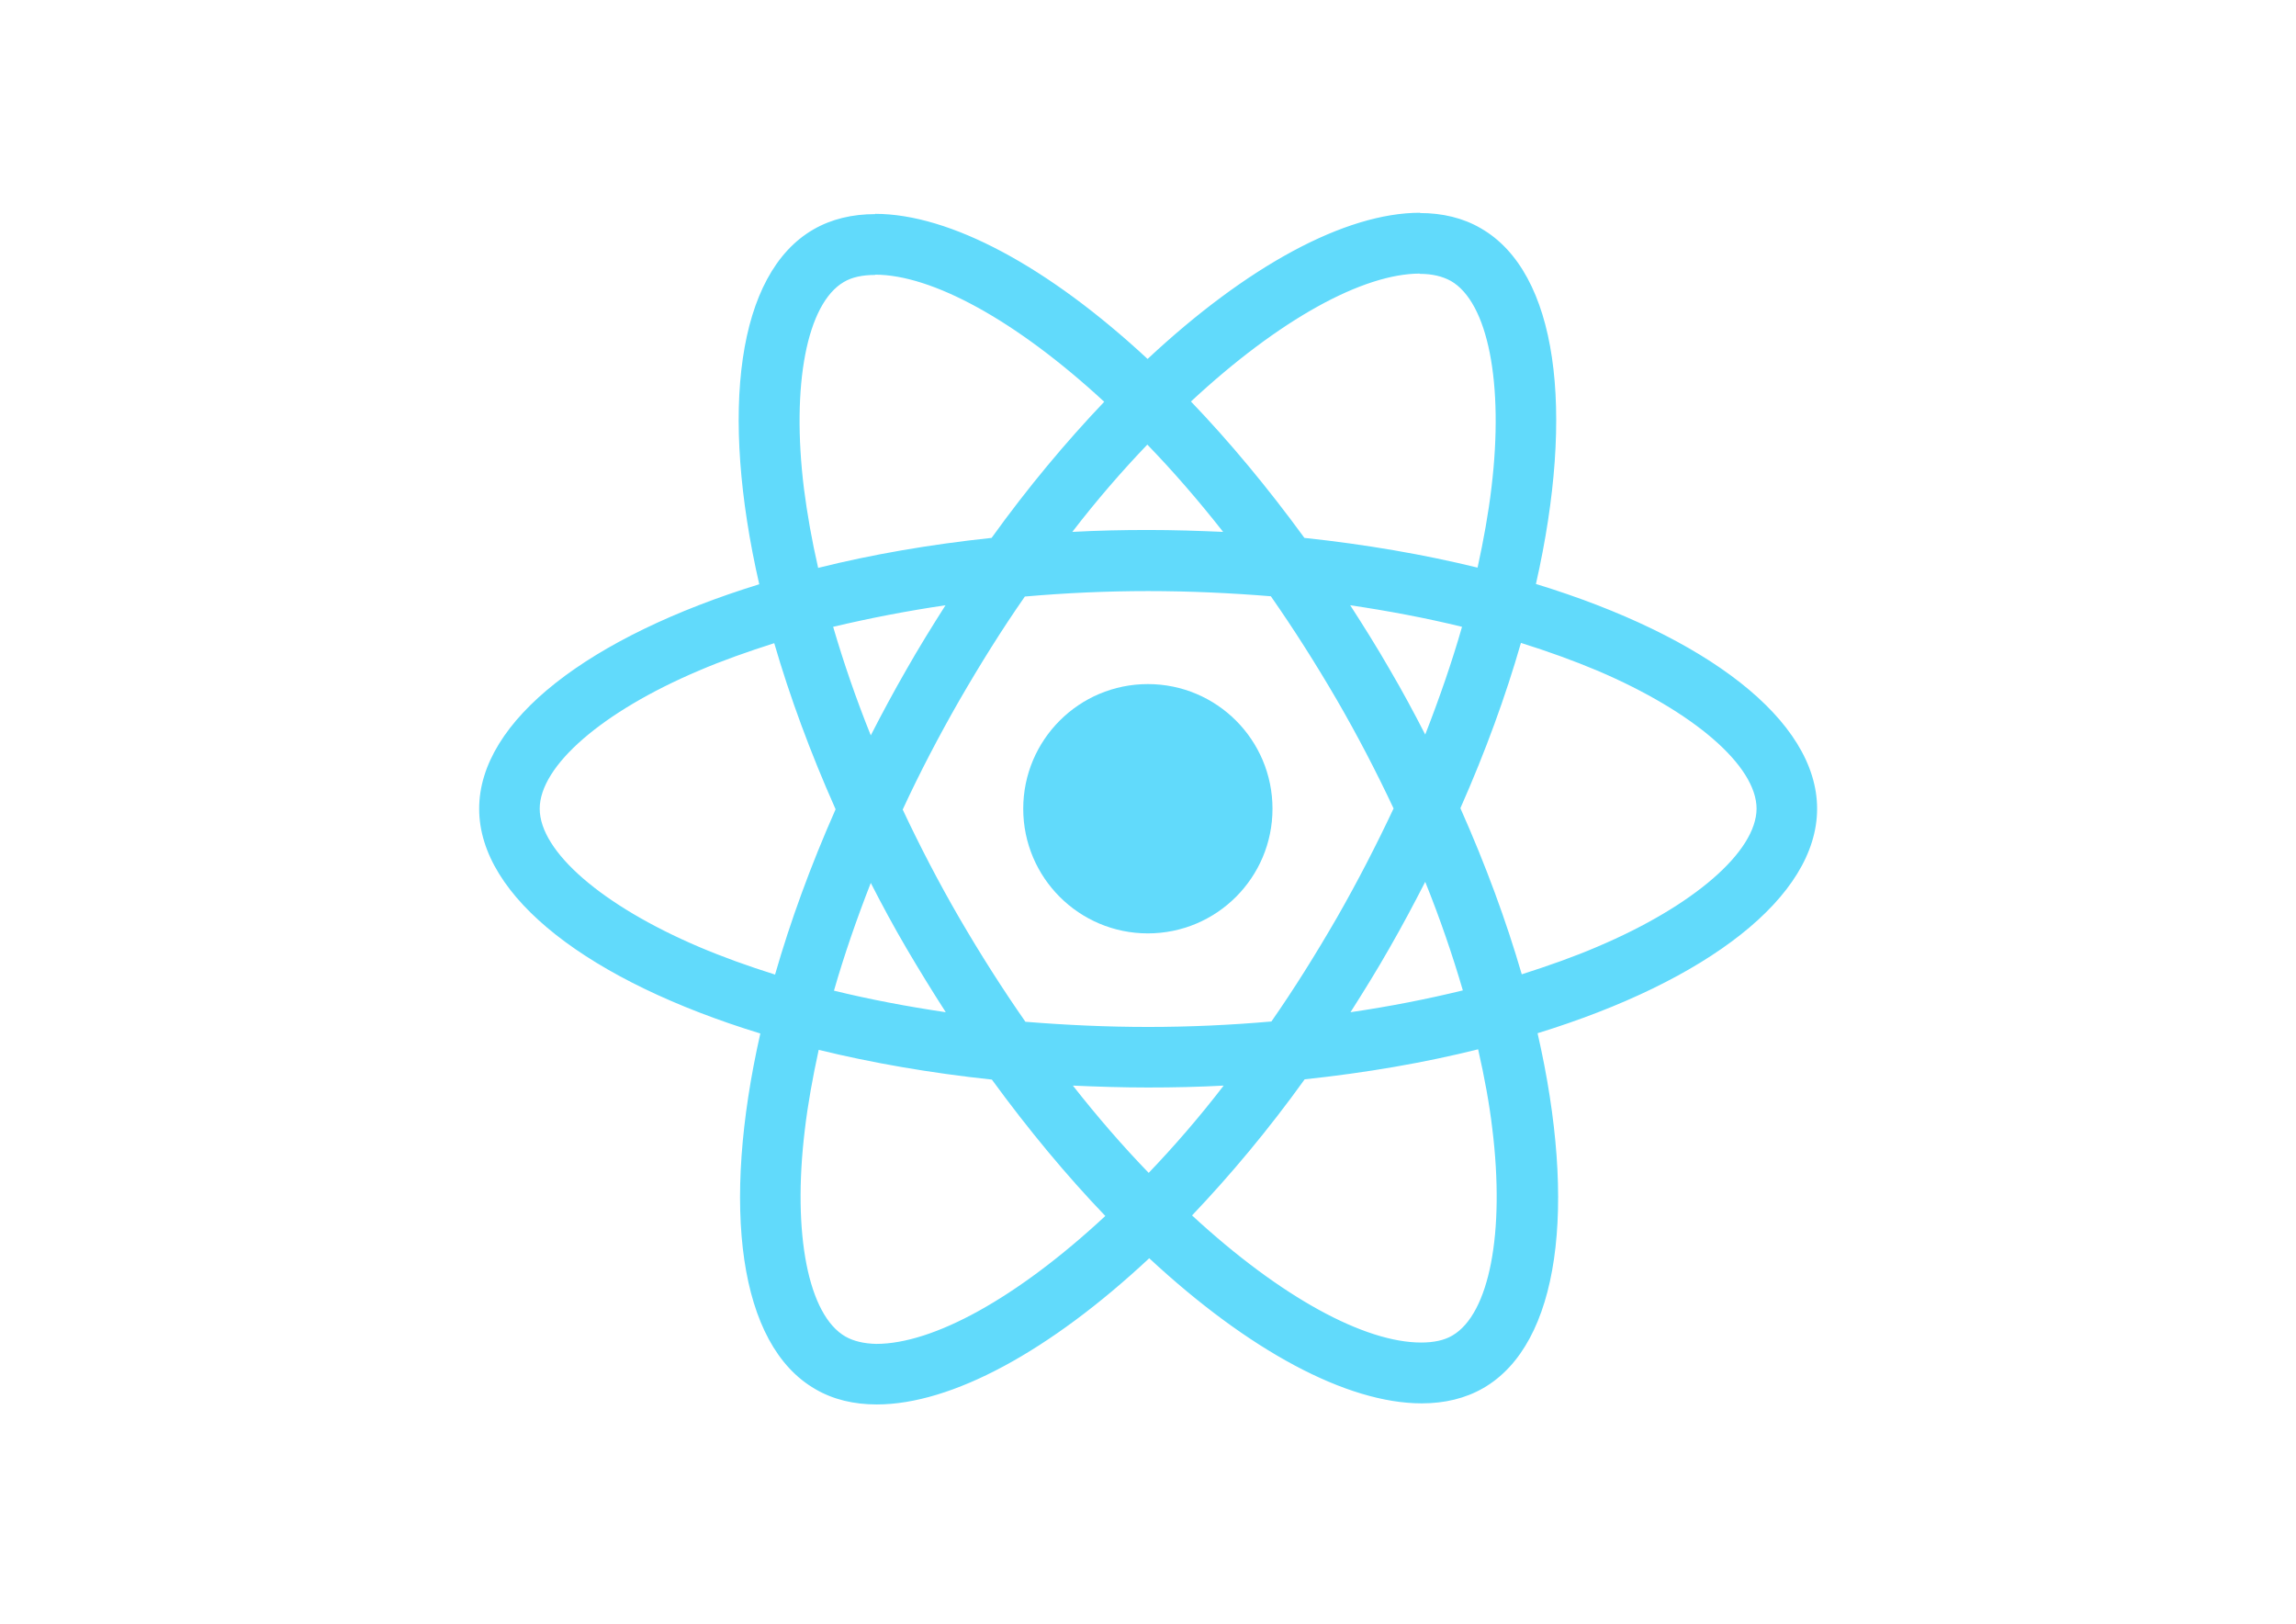
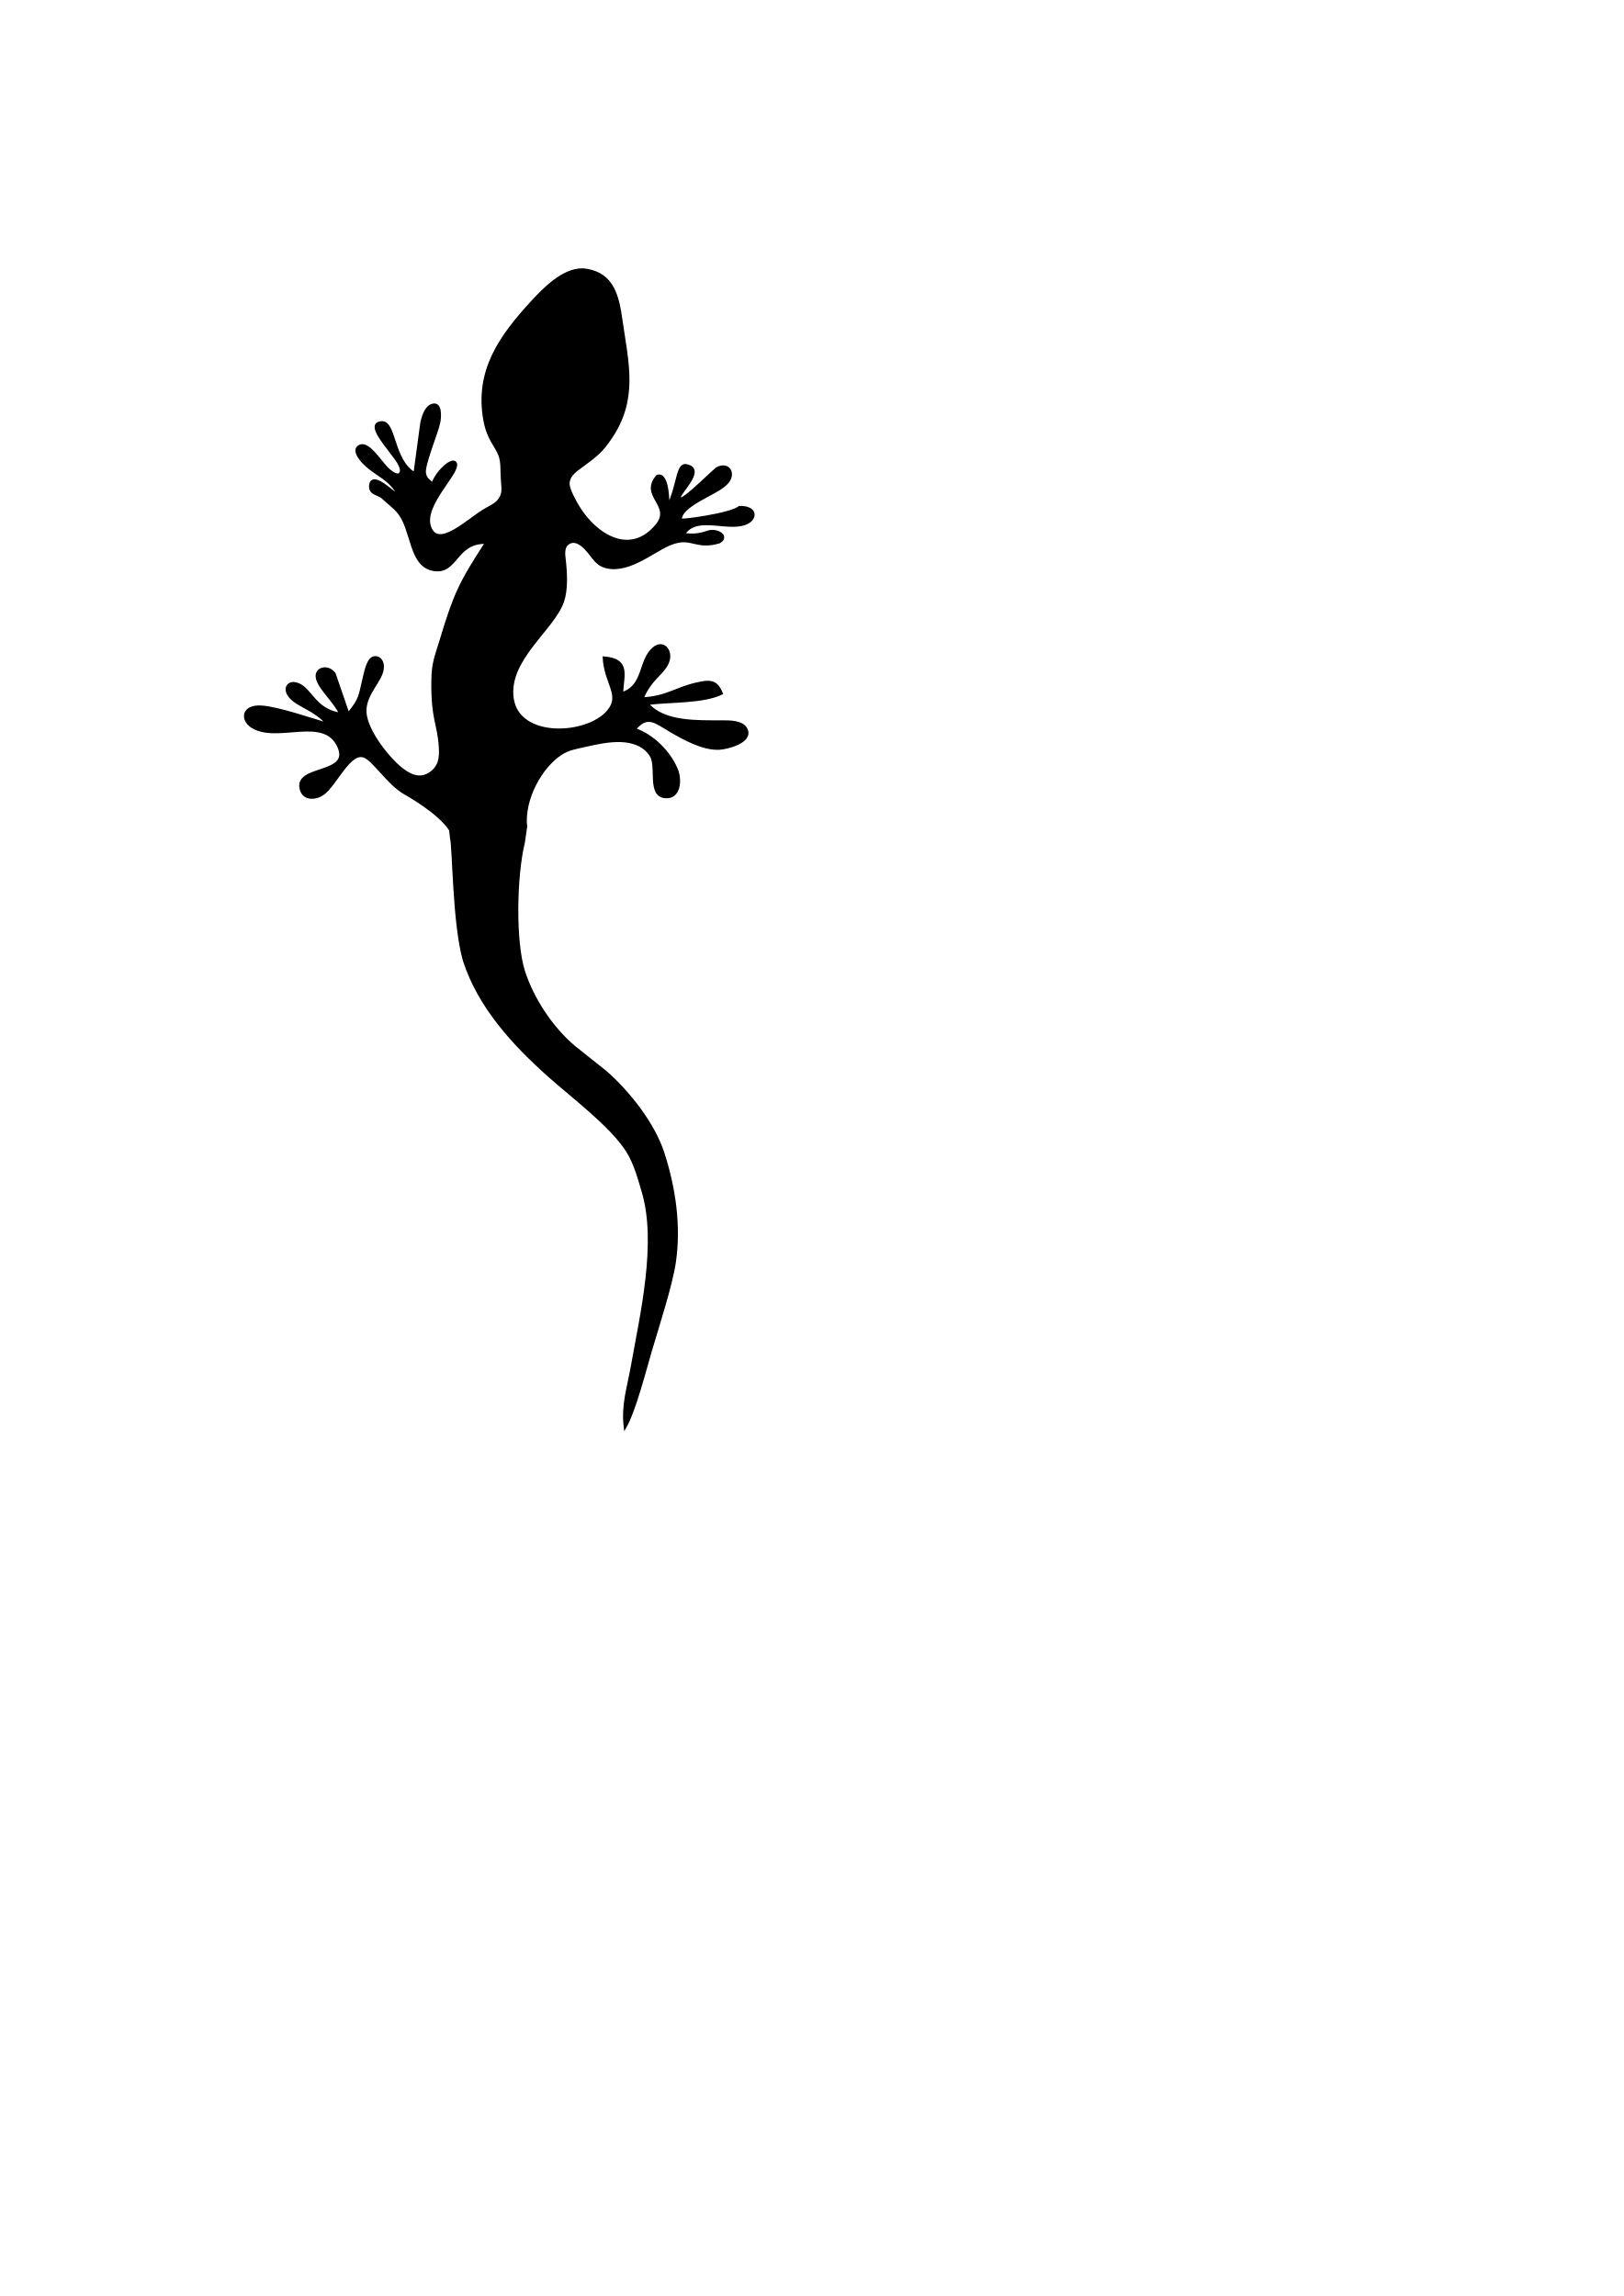
- <svg xmlns="http://www.w3.org/2000/svg" viewBox="0 0 841.9 595.3">
-   <g fill="#61DAFB">
-     <path d="M666.3 296.5c0-32.5-40.7-63.3-103.1-82.4 14.4-63.6 8-114.2-20.2-130.4-6.5-3.8-14.1-5.6-22.4-5.6v22.3c4.6 0 8.3.9 11.4 2.6 13.6 7.8 19.5 37.5 14.9 75.7-1.1 9.4-2.9 19.3-5.1 29.4-19.6-4.8-41-8.5-63.5-10.9-13.5-18.5-27.5-35.3-41.6-50 32.6-30.3 63.2-46.9 84-46.9V78c-27.5 0-63.5 19.6-99.9 53.6-36.4-33.8-72.4-53.2-99.9-53.2v22.3c20.7 0 51.4 16.5 84 46.6-14 14.7-28 31.4-41.3 49.9-22.6 2.4-44 6.1-63.6 11-2.3-10-4-19.7-5.2-29-4.7-38.2 1.1-67.9 14.6-75.8 3-1.8 6.9-2.6 11.5-2.6V78.5c-8.4 0-16 1.8-22.6 5.6-28.1 16.2-34.4 66.7-19.9 130.1-62.2 19.2-102.7 49.9-102.7 82.3 0 32.5 40.7 63.3 103.1 82.4-14.4 63.6-8 114.2 20.2 130.4 6.5 3.8 14.1 5.6 22.5 5.6 27.5 0 63.5-19.6 99.9-53.6 36.4 33.8 72.4 53.2 99.9 53.2 8.4 0 16-1.8 22.6-5.6 28.1-16.2 34.4-66.7 19.9-130.1 62-19.1 102.5-49.9 102.5-82.3zm-130.2-66.7c-3.7 12.9-8.3 26.2-13.5 39.5-4.1-8-8.4-16-13.1-24-4.6-8-9.5-15.8-14.4-23.4 14.2 2.1 27.9 4.7 41 7.9zm-45.8 106.5c-7.8 13.5-15.8 26.3-24.1 38.2-14.9 1.3-30 2-45.2 2-15.1 0-30.2-.7-45-1.9-8.3-11.9-16.4-24.6-24.2-38-7.6-13.1-14.5-26.4-20.8-39.8 6.2-13.4 13.2-26.8 20.7-39.9 7.8-13.5 15.8-26.3 24.1-38.2 14.9-1.3 30-2 45.2-2 15.1 0 30.2.7 45 1.9 8.3 11.9 16.4 24.6 24.2 38 7.6 13.1 14.5 26.4 20.8 39.8-6.3 13.4-13.2 26.8-20.7 39.9zm32.3-13c5.4 13.4 10 26.8 13.8 39.8-13.1 3.2-26.9 5.9-41.2 8 4.9-7.7 9.8-15.6 14.4-23.7 4.6-8 8.9-16.1 13-24.1zM421.2 430c-9.3-9.6-18.6-20.3-27.8-32 9 .4 18.2.7 27.5.7 9.4 0 18.7-.2 27.8-.7-9 11.7-18.3 22.4-27.5 32zm-74.4-58.9c-14.2-2.1-27.9-4.7-41-7.9 3.7-12.9 8.3-26.2 13.5-39.5 4.1 8 8.4 16 13.1 24 4.7 8 9.5 15.8 14.4 23.4zM420.7 163c9.3 9.6 18.6 20.3 27.8 32-9-.4-18.2-.7-27.5-.7-9.4 0-18.7.2-27.8.7 9-11.7 18.3-22.4 27.5-32zm-74 58.9c-4.9 7.7-9.8 15.6-14.4 23.7-4.6 8-8.9 16-13 24-5.4-13.4-10-26.8-13.8-39.8 13.1-3.1 26.9-5.8 41.2-7.9zm-90.5 125.2c-35.4-15.1-58.3-34.9-58.3-50.6 0-15.7 22.9-35.6 58.3-50.6 8.6-3.7 18-7 27.7-10.1 5.7 19.6 13.2 40 22.5 60.9-9.2 20.8-16.6 41.1-22.2 60.6-9.9-3.1-19.3-6.5-28-10.2zM310 490c-13.6-7.8-19.5-37.5-14.9-75.7 1.1-9.4 2.9-19.3 5.1-29.4 19.6 4.8 41 8.5 63.5 10.9 13.5 18.5 27.5 35.3 41.6 50-32.6 30.3-63.2 46.9-84 46.9-4.5-.1-8.3-1-11.3-2.7zm237.2-76.2c4.7 38.2-1.1 67.9-14.6 75.8-3 1.8-6.9 2.6-11.5 2.6-20.7 0-51.4-16.5-84-46.6 14-14.7 28-31.4 41.3-49.9 22.6-2.4 44-6.1 63.6-11 2.3 10.1 4.1 19.8 5.2 29.1zm38.5-66.7c-8.6 3.7-18 7-27.7 10.1-5.7-19.6-13.2-40-22.5-60.9 9.2-20.8 16.6-41.1 22.2-60.6 9.9 3.1 19.3 6.5 28.1 10.2 35.4 15.1 58.3 34.9 58.3 50.6-.1 15.7-23 35.6-58.4 50.6zM320.8 78.4z" />
-     <circle cx="420.9" cy="296.5" r="45.7" />
-     <path d="M520.5 78.1z" />
-   </g>
+ <svg xmlns="http://www.w3.org/2000/svg" viewBox="0 0 793.7 1122.5">
+   <path d="m284.59 131.82c-9.481-0.067-18.871 9.656-24.719 16.031-15.438 16.825-27.262 33.512-23 57.438 1.725 9.662 5.694 12.45 7.469 17.5 1.212 3.462 0.781 7.588 1.094 11.25 0.05 2.175 0.662 5.444-1.5e-5 7.469-1.05 4.037-4.394 5.513-7.719 7.375-8.637 4.812-23.388 20.094-27.562 8.844-3.987-10.712 14.478-26.689 12.562-31.188-1.272-2.989-8.95 3.587-11.25 10-1.863-1.637-3.269-2.344-3.844-5.031-0.838-3.925 5.869-19.631 6.969-24.969 0.538-2.538 1.188-10.612-3.938-8.25-2.7 1.238-3.938 5.6-4.562 8.25l-3.375 25c-11.088-6.475-9.456-25.569-16.25-25-6.794 0.569 0.775 9.338 5 15 1.462 1.962 5.581 6.812 4.469 9.438-1.075 2.562-4.394 0.062-5.594-0.938-4.275-3.587-10.056-14.288-14.594-11.938-3.525 1.825 0.55 6.619 2.125 8.219 6.475 6.525 12.881 7.231 17.344 16.469l-5.875-4.562c-2.727-2.121-7.725-5.589-8.281-1.062-0.556 4.526 3.896 4.01 6.188 6.281 2.189 2.17 5.075 4.043 7.5 6.969 7.05 8.512 5.456 25.619 16.719 28.031 11.9 2.538 10.825-13.681 26.25-13.156-12.725 19.488-15.5 25.438-22.125 47.5-2.462 8.188-4.013 11.112-4.125 20-0.225 19.125 2.919 20.725 3.656 32.5 0.338 5.263-0.194 9.681-4.969 12.844-5.412 3.587-10.588 0.606-14.938-3.094-6.487-5.537-17.438-19.5-16.688-28.5 0.65-7.775 7.1-13.238 8.312-18.75 1.075-4.888-2.2-7.369-4.75-6.031-2.475 1.288-3.562 7.206-4.188 9.781-2.212 9.012-1.525 9.887-7.688 17.5l-6.75-19.625c-2.962-4.088-8.562-2.913-8.562 1.062-1.5e-5 5.037 8.375 11.8 11.562 18.562-13.5-1.887-14.694-13.8-22.406-14.938-3.362-0.487-5.544 2.869-2.031 6.781 4.013 4.475 11.75 5.781 18.188 13.156-8.387-2.45-24.55-8.037-32.5-8.5-9.2-0.538-9.662 6.281-4.688 9.594 12.175 8.15 35.712-6.162 42.625 10.188 5.938 14.038-22.519 8.75-18.344 21.062 1.525 4.513 7 4.144 10.312 1.906 6.475-4.375 13.125-21.244 20.438-18.469 4.662 1.762 11.669 13.238 19.656 17.875 1.77 1.028 16.741 9.419 22.25 17.781l0.156-1e-4 0.445 4.077c1.303 5.365 1.154 42.121 6.337 60.048 7.32 22.674 24.164 40.948 41.594 56.469 11.282 10.046 30.272 24.244 38.094 36.594 3.842 6.059 5.648 13.048 7.688 19.875 7.474 25.152-0.778 60.007-5.281 85.406-1.857 10.47-4.806 18.951-3.469 29.844 4.735-8.195 9.716-28.008 12.656-37.938 3.333-11.281 10.032-31.96 11.594-42.875 2.554-17.884-0.131-36.181-5.625-53.219-4.622-14.311-16.877-29.879-28.125-39.688l-15.375-12.25c-10.92-9.216-20.234-23.265-24.625-36.875-4.671-14.475-4.079-46.82-0.107-62.923l1.138-7.858h-0.031c-1.388-13.881 7.643-29.313 16.938-35.5 4.013-2.663 7.95-3.138 12.5-4.188 9.738-2.25 24.769-5.438 31.594 4.688 3.725 5.537-1.488 19.781 7.188 20.469 7 0.563 7.5-8.331 5.625-13.094-3.413-8.65-11.856-17.088-20.656-20 6.3-7.6 10.212-3.5 17.5 0.75 6.6 3.85 15.9 9.006 23.75 8.656 3.962-0.175 15.912-3.206 13.438-9.156-1.75-4.225-8.463-3.975-12.188-4-11.462-0.062-28.35 0.75-36.25-8.75 11.075-1.462 26.612-0.537 36.25-5-2.575-6.575-6.163-6.15-12.5-4.688-10.062 2.325-14.438 6.612-26.25 7.188 3.962-10.1 11.056-12.525 12.781-18.75 1.387-5.013-2.769-9.681-7.281-5.781-7.125 6.15-4.2 18.381-15.5 22.031 0.425-9.188 3.8-16.475-8.75-17.5 0.7 12.75 8.713 18.188 2.125 26.125-10.175 12.238-43.919 13.988-46.844-6.125-2.775-19.125 19.844-33.75 24.594-47.5 2-5.775 1.562-13.962 0.875-20-0.338-2.95-1.006-6.894 2.156-8.656 3-1.663 5.919 0.544 7.969 2.594 4.188 4.162 5.338 9.15 12.875 9.625 11.588 0.737 23-10.569 31.25-12.531 7.875-2.288 10.688 3.125 21.25 0 0.901-0.594 1.849-1.097 1.875-2.125 0.426-2.085-3.816-4.104-7.281-2.906-7.572 2.618-11.12 0.789-11.969 1.344 6.286-10.738 23.484-0.668 32-6.312 3.388-2.25 3.388-7.213-4.625-7.125-4.181 3.69-30.462 7.043-28.75 6.094-0.4-6.805 17.157-12.701 21.438-16.875 5.803-4.501 2.524-11.522-3.75-8.125-5.23 4.439-17.674 17.235-18.25 14.406-0.679-2.075 11.997-13.23 4.312-15.656-5.755-2.249-4.338 8-10 20 0.299-0.38 0.36-17.154-5.188-15-8.338 9.637 7.375 14.044 0 23.656-13.025 16.238-30.188 5.219-38.625-8.656-1.512-2.475-4.806-8.406-4.844-11.219-0.05-4.45 4.256-6.975 7.406-9.312 6.263-4.65 8.863-6.631 13.312-13.219 12.875-19.038 8.175-36.338 5.125-57.5-1.587-11.038-3.725-22.525-17.188-24.562-0.632-0.095-1.243-0.152-1.875-0.156l-2e-4 -1e-4z" stroke="#000" stroke-width="1.25" />
</svg>
